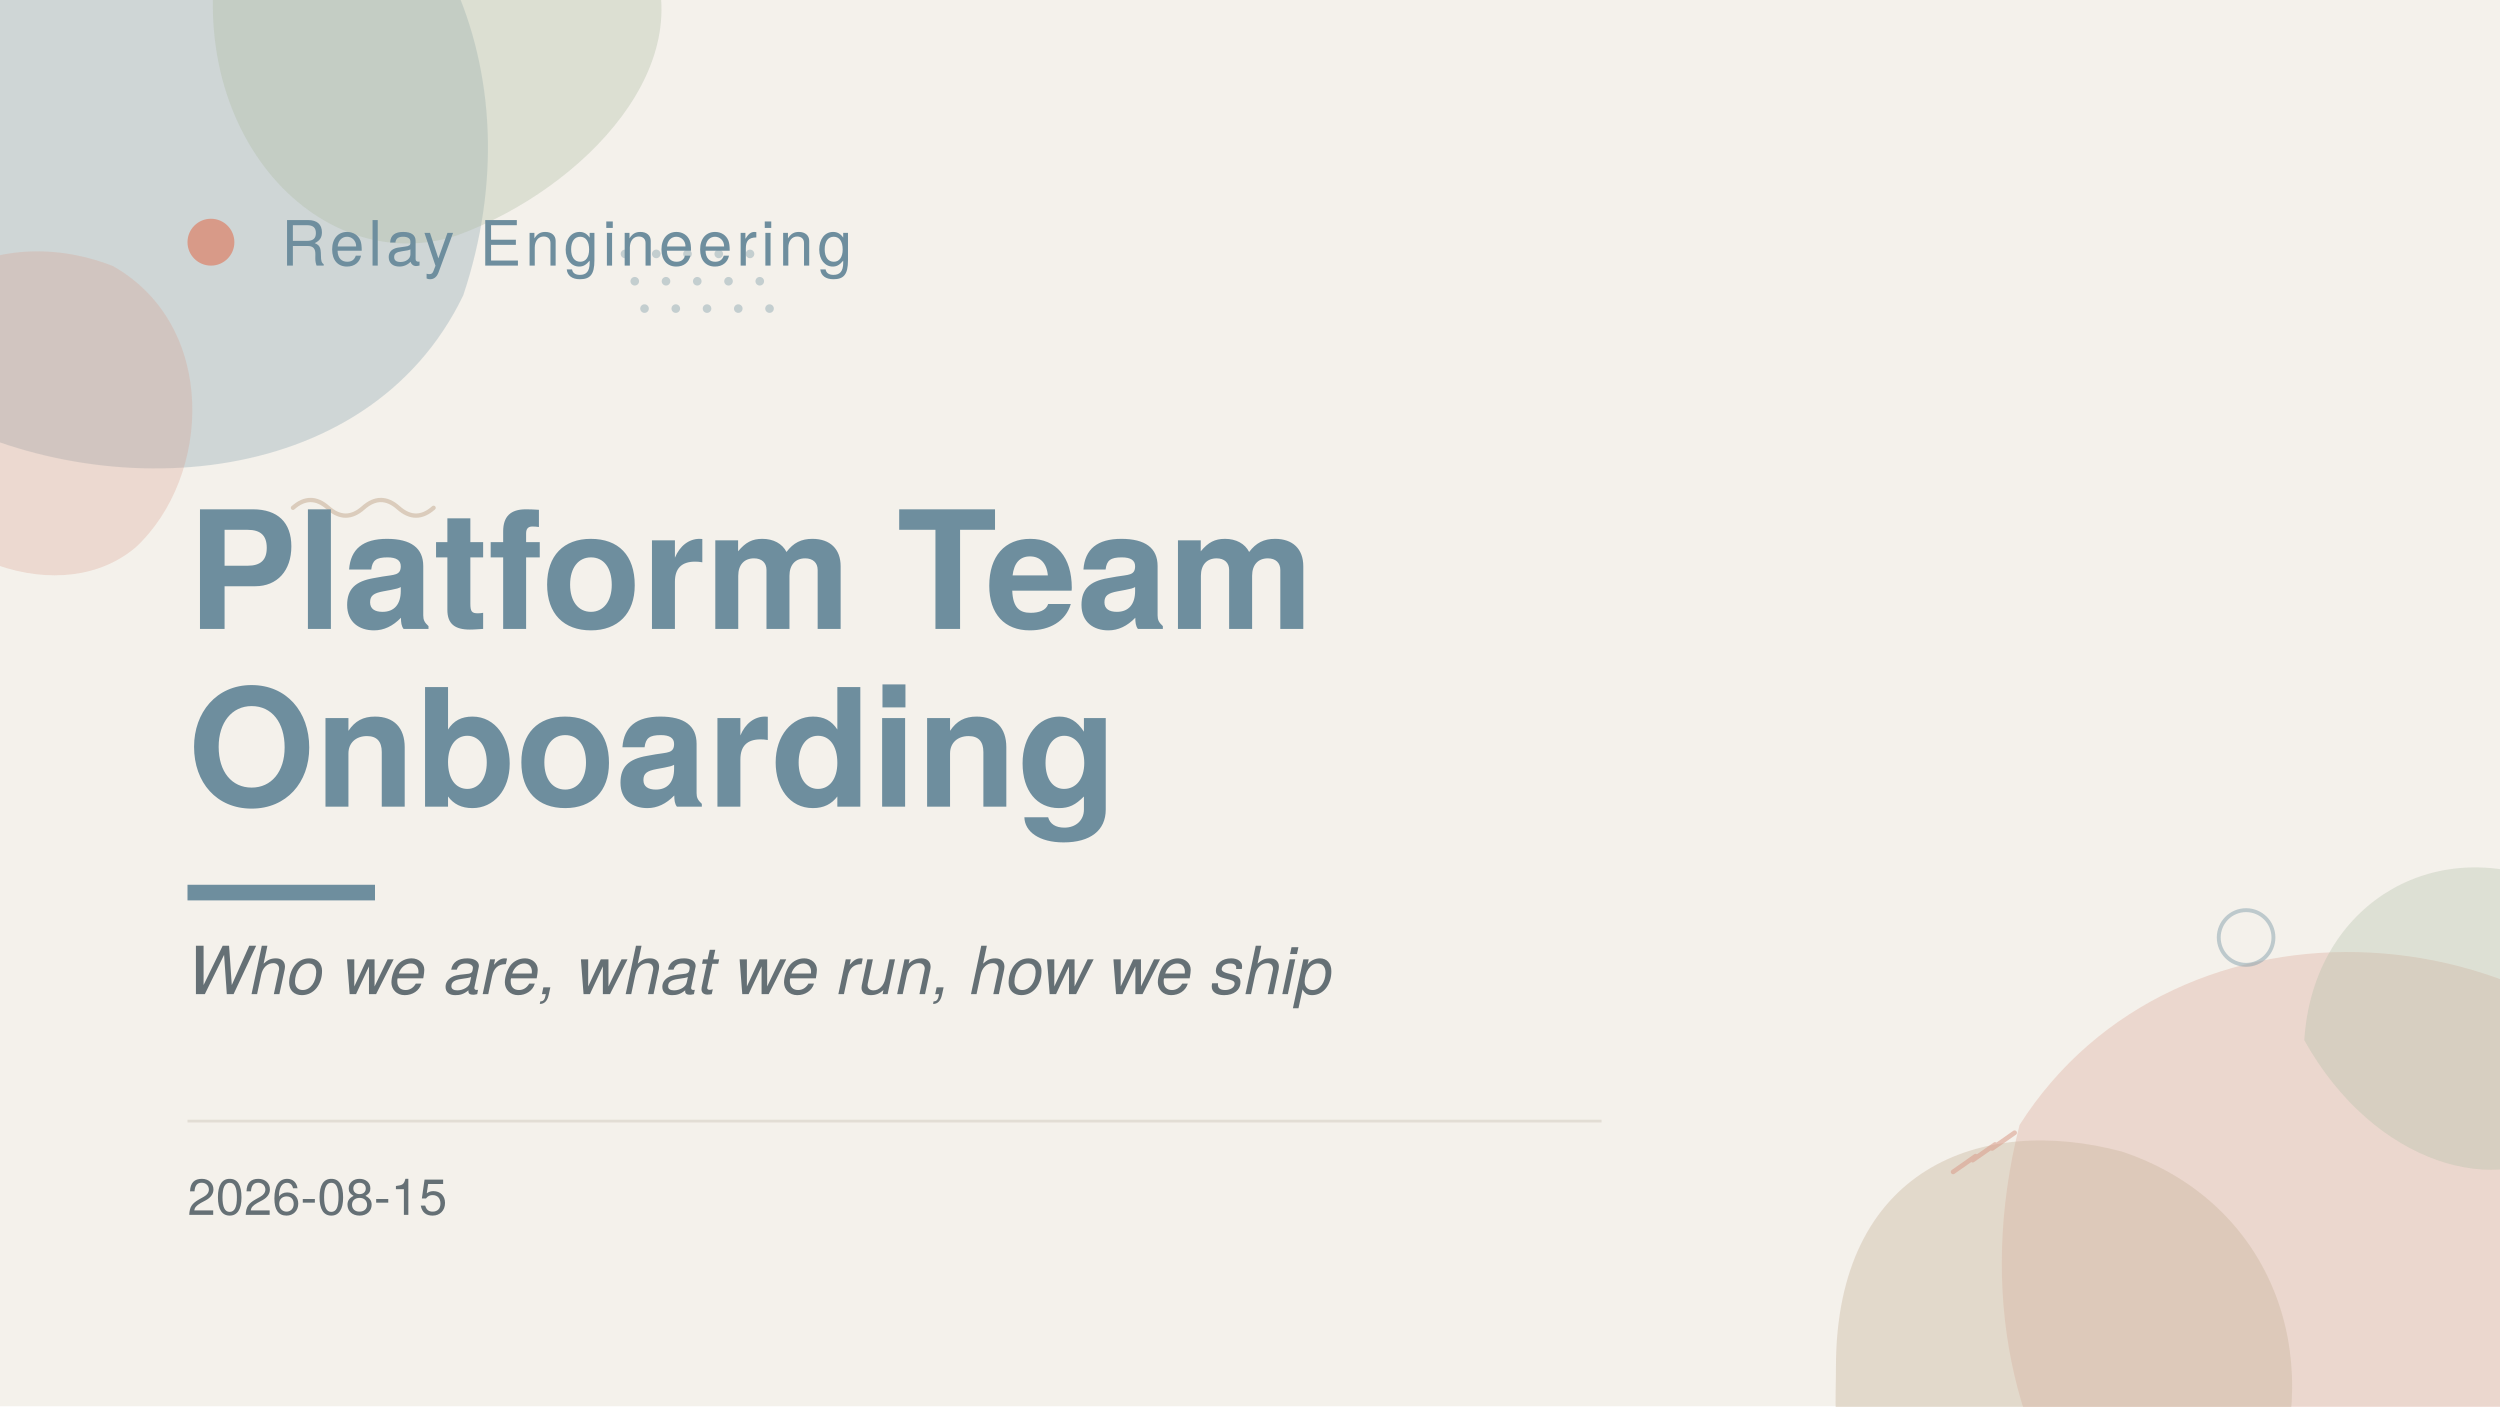
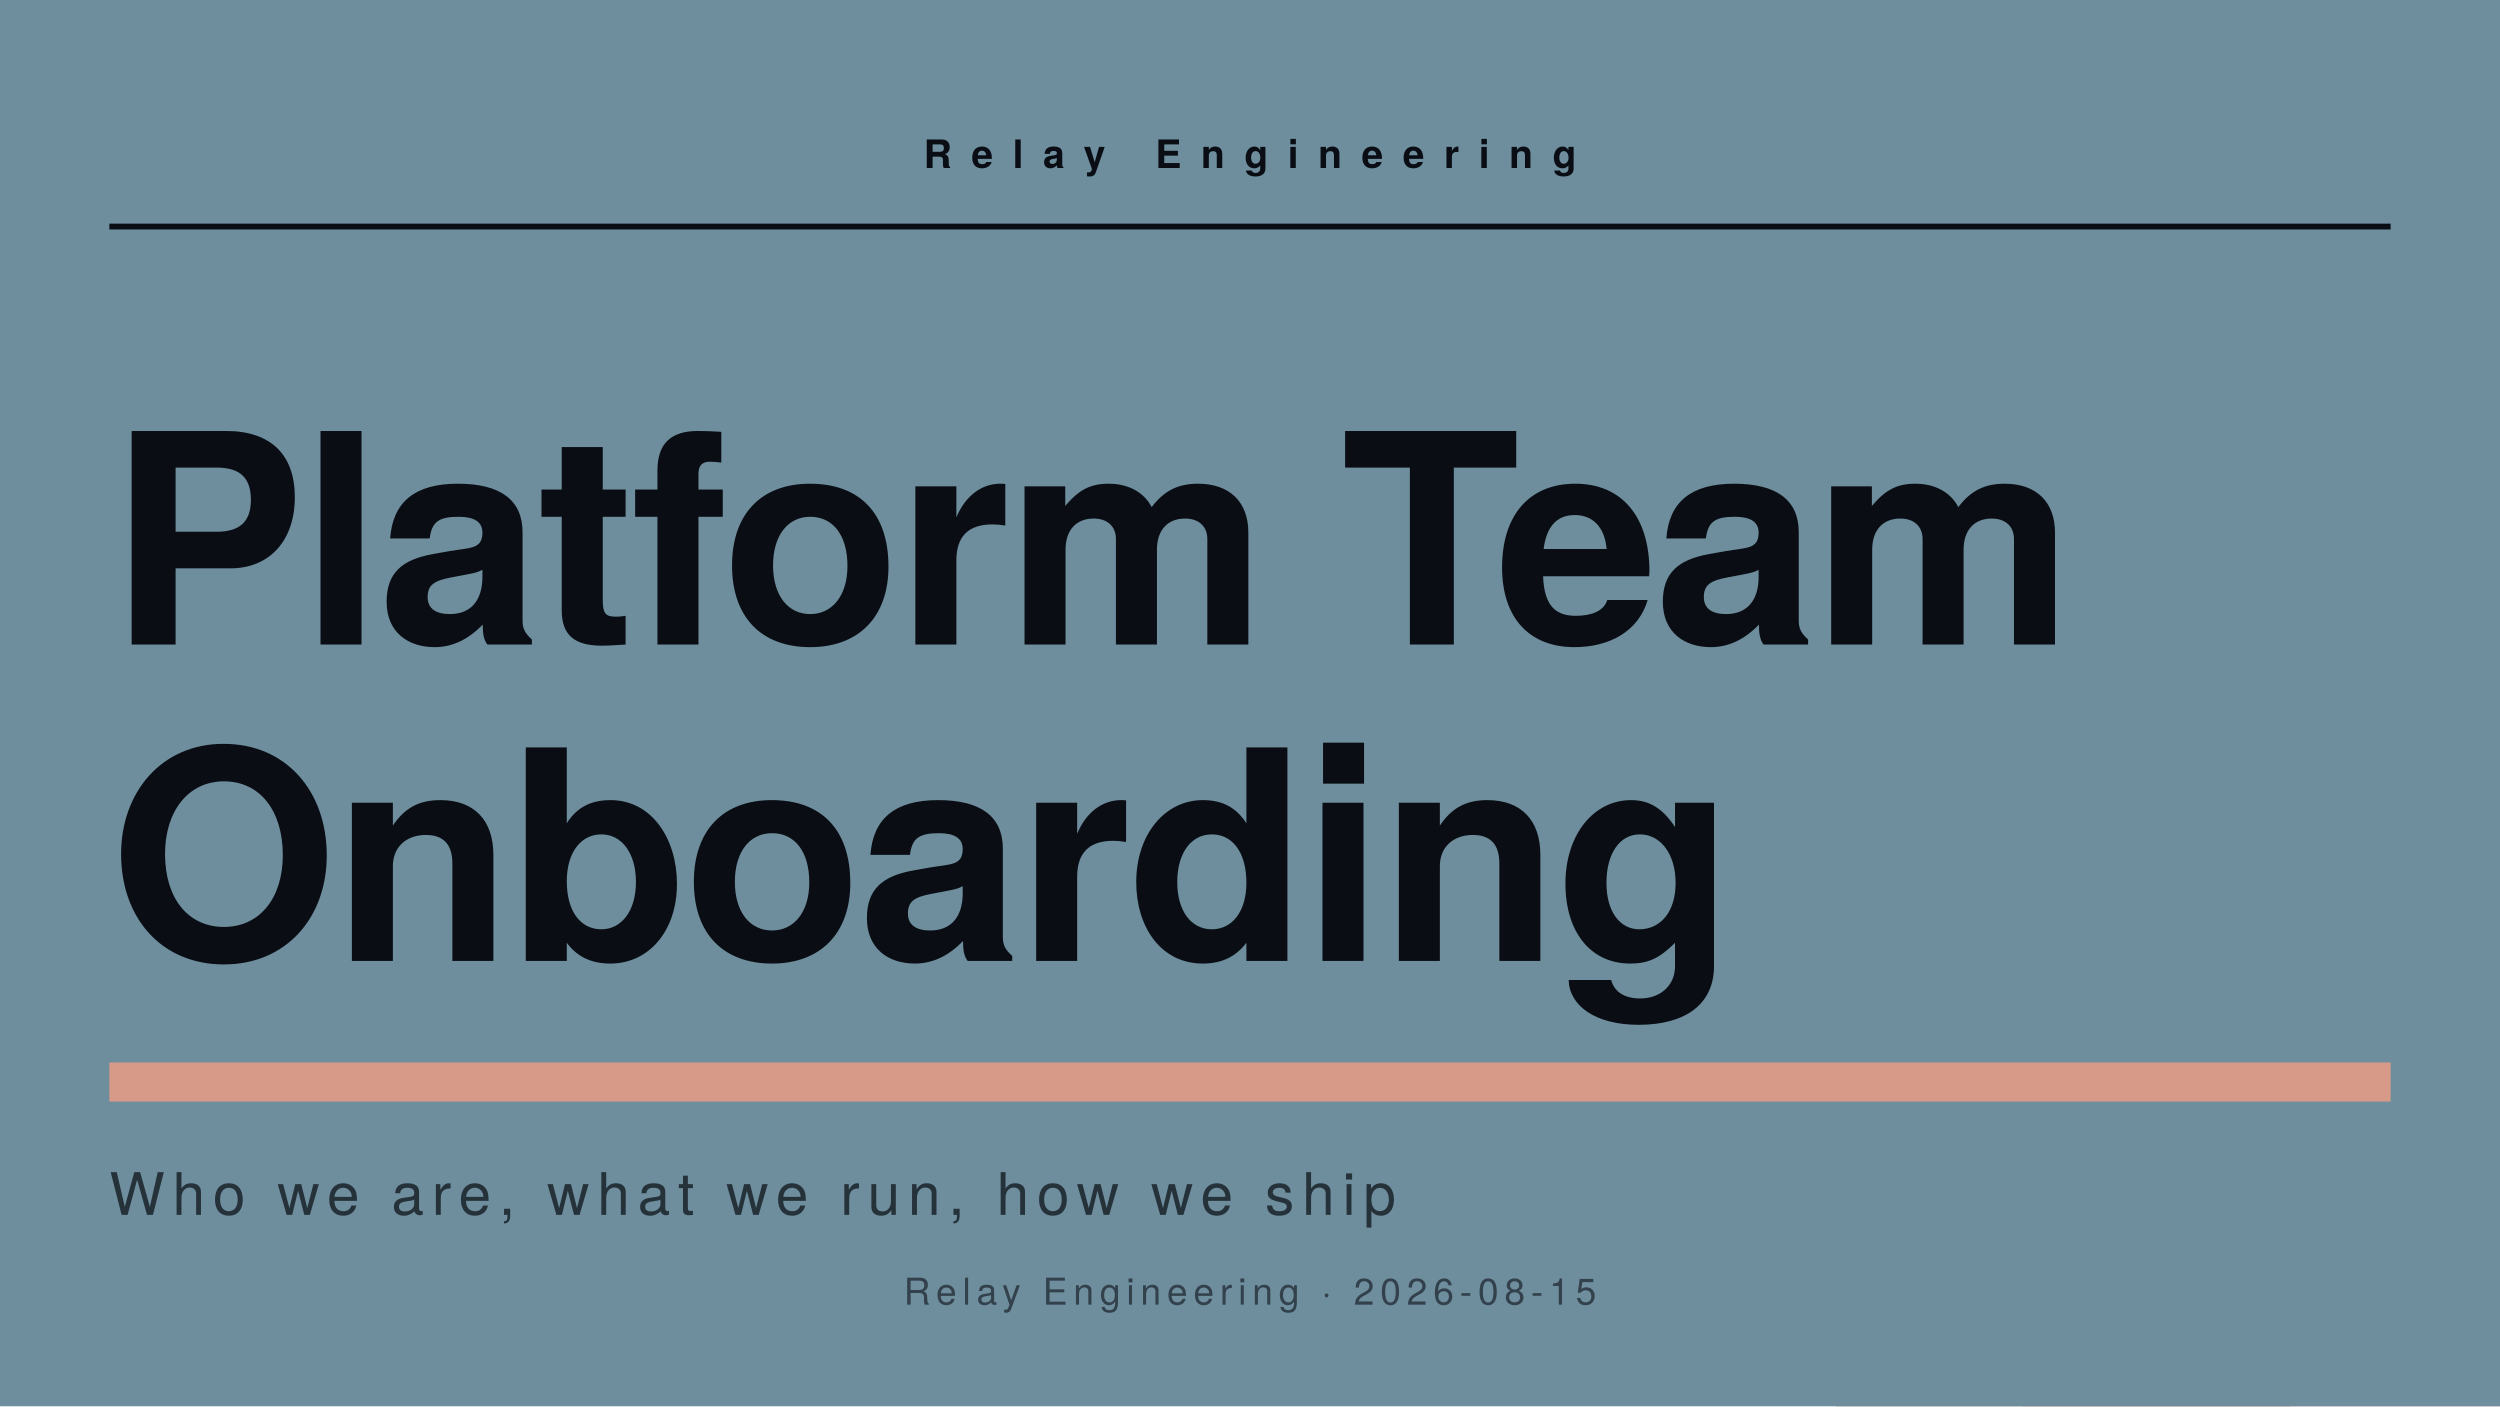
<svg xmlns="http://www.w3.org/2000/svg" viewBox="0 0 1280 720">
  <rect x="0" y="0" width="1280" height="720" fill="#F4F1EB" />
  <g data-decor="true">
    <path d="M -120 60 C -120 -101.5 -2.2 -145.2 111.8 -114.8 C 225.8 -76.8 275.2 37.2 237.2 151.2 C 187.8 253.8 47.2 259.5 -40.2 208.2 C -129.5 151.2 -120 113.2 -120 60 Z" fill="#7A98A6" opacity="0.3" />
    <path d="M 114.4 -40.4 C 162.4 -116 282.4 -110 330.4 -28.4 C 361.6 31.6 299.2 96.4 234.4 120.4 C 162.4 144.4 88 64 114.4 -40.4 Z" fill="#AEBCA4" opacity="0.35" />
    <path d="M -74.5 223.5 C -70 151.5 -7 111 57.8 136.2 C 111.8 166.8 108.2 244.2 69.5 280.2 C 33.5 310.8 -35.8 292.8 -74.5 223.5 Z" fill="#D89A88" opacity="0.28" />
    <path d="M 1034 576 C 1114 450 1314 460 1394 596 C 1446 696 1342 804 1234 844 C 1114 884 990 750 1034 576 Z" fill="#D89A88" opacity="0.3" />
    <path d="M 940 700 C 940 598 1014.4 570.4 1086.4 589.6 C 1158.4 613.6 1189.6 685.6 1165.6 757.6 C 1134.4 822.4 1045.6 826 990.4 793.6 C 934 757.6 940 733.6 940 700 Z" fill="#C9B49C" opacity="0.4" />
    <path d="M 1179.8 532.6 C 1184 465.4 1242.8 427.6 1303.3 451.1 C 1353.7 479.7 1350.3 551.9 1314.2 585.5 C 1280.6 614.1 1215.9 597.3 1179.8 532.6 Z" fill="#AEBCA4" opacity="0.32" />
    <g>
      <circle cx="320" cy="130" r="2.2" fill="#7A98A6" opacity="0.4" />
      <circle cx="336" cy="130" r="2.2" fill="#7A98A6" opacity="0.4" />
      <circle cx="352" cy="130" r="2.2" fill="#7A98A6" opacity="0.4" />
      <circle cx="368" cy="130" r="2.2" fill="#7A98A6" opacity="0.4" />
      <circle cx="384" cy="130" r="2.2" fill="#7A98A6" opacity="0.4" />
      <circle cx="325" cy="144" r="2.2" fill="#7A98A6" opacity="0.4" />
      <circle cx="341" cy="144" r="2.2" fill="#7A98A6" opacity="0.4" />
      <circle cx="357" cy="144" r="2.2" fill="#7A98A6" opacity="0.4" />
      <circle cx="373" cy="144" r="2.2" fill="#7A98A6" opacity="0.4" />
      <circle cx="389" cy="144" r="2.2" fill="#7A98A6" opacity="0.4" />
      <circle cx="330" cy="158" r="2.2" fill="#7A98A6" opacity="0.4" />
      <circle cx="346" cy="158" r="2.2" fill="#7A98A6" opacity="0.4" />
      <circle cx="362" cy="158" r="2.2" fill="#7A98A6" opacity="0.4" />
      <circle cx="378" cy="158" r="2.2" fill="#7A98A6" opacity="0.4" />
      <circle cx="394" cy="158" r="2.2" fill="#7A98A6" opacity="0.4" />
    </g>
    <g stroke="#D89A88" stroke-width="2.4" stroke-linecap="round" opacity="0.55">
      <path d="M 1000 600 l 11.468 -8.03" fill="none" />
      <path d="M 1010 594 l 11.468 -8.03" fill="none" />
      <path d="M 1020 588 l 11.468 -8.03" fill="none" />
    </g>
    <path d="M 150 260 q 9 -8 18 0 q 9 8 18 0 q 9 -8 18 0 q 9 8 18 0" stroke="#C9B49C" stroke-width="2.2" stroke-linecap="round" fill="none" opacity="0.6" />
    <circle cx="1150" cy="480" r="14" fill="none" stroke="#7A98A6" stroke-width="2" opacity="0.45" />
  </g>
-   <g data-archetype="banner-title">
-     <g transform="translate(96, 136)">
-       <circle cx="12" cy="-12" r="12" fill="#D89A88" />
-       <text x="48" y="0" font-family="Microsoft YaHei, PingFang SC, Helvetica Neue, sans-serif" font-size="32" fill="#6E8E9E" letter-spacing="2" dominant-baseline="alphabetic">Relay Engineering</text>
-     </g>
-     <text x="96" y="322" font-family="Microsoft YaHei, PingFang SC, Helvetica Neue, sans-serif" font-size="84" font-weight="600" fill="#6E8E9E" dominant-baseline="alphabetic">Platform Team</text>
-     <text x="96" y="413" font-family="Microsoft YaHei, PingFang SC, Helvetica Neue, sans-serif" font-size="84" font-weight="600" fill="#6E8E9E" dominant-baseline="alphabetic">Onboarding</text>
-     <rect x="96" y="453" width="96" height="8" fill="#6E8E9E" />
-     <text x="96" y="509" font-family="Microsoft YaHei, PingFang SC, Helvetica Neue, sans-serif" font-size="34" fill="#657075" font-style="italic" dominant-baseline="alphabetic">Who we are, what we run, how we ship</text>
-     <line x1="96" y1="574" x2="820" y2="574" stroke="#E2DDD4" stroke-width="1.4" />
-     <text x="96" y="622" font-family="Microsoft YaHei, PingFang SC, Helvetica Neue, sans-serif" font-size="26" dominant-baseline="alphabetic">
-       <tspan fill="#657075">2026-08-15</tspan>
-     </text>
+   <g data-archetype="fashion-masthead">
+     <rect x="0" y="0" width="1280" height="720" fill="#6E8E9E" />
+     <text x="640" y="86" font-family="Microsoft YaHei, PingFang SC, Helvetica Neue, sans-serif" font-size="20" fill="#0A0E14" text-anchor="middle" letter-spacing="10" font-weight="600" dominant-baseline="alphabetic">Relay Engineering</text>
+     <line x1="56" y1="116" x2="1224" y2="116" stroke="#0A0E14" stroke-width="3" />
+     <text x="56" y="330" font-family="Microsoft YaHei, PingFang SC, Helvetica Neue, sans-serif" font-size="150" font-weight="900" fill="#0A0E14" letter-spacing="-2" dominant-baseline="alphabetic">Platform Team</text>
+     <text x="56" y="492" font-family="Microsoft YaHei, PingFang SC, Helvetica Neue, sans-serif" font-size="150" font-weight="900" fill="#0A0E14" letter-spacing="-2" dominant-baseline="alphabetic">Onboarding</text>
+     <rect x="56" y="544" width="1168" height="20" fill="#D89A88" />
+     <text x="56" y="622" font-family="Microsoft YaHei, PingFang SC, Helvetica Neue, sans-serif" font-size="30" fill="#0A0E14" fill-opacity="0.72" letter-spacing="4" dominant-baseline="alphabetic">Who we are, what we run, how we ship</text>
+     <text data-contrast-tier="meta" x="640" y="668" font-family="Microsoft YaHei, PingFang SC, Helvetica Neue, sans-serif" font-size="19" fill="#32414b" text-anchor="middle" letter-spacing="3" dominant-baseline="alphabetic">Relay Engineering    ·    2026-08-15</text>
  </g>
</svg>
